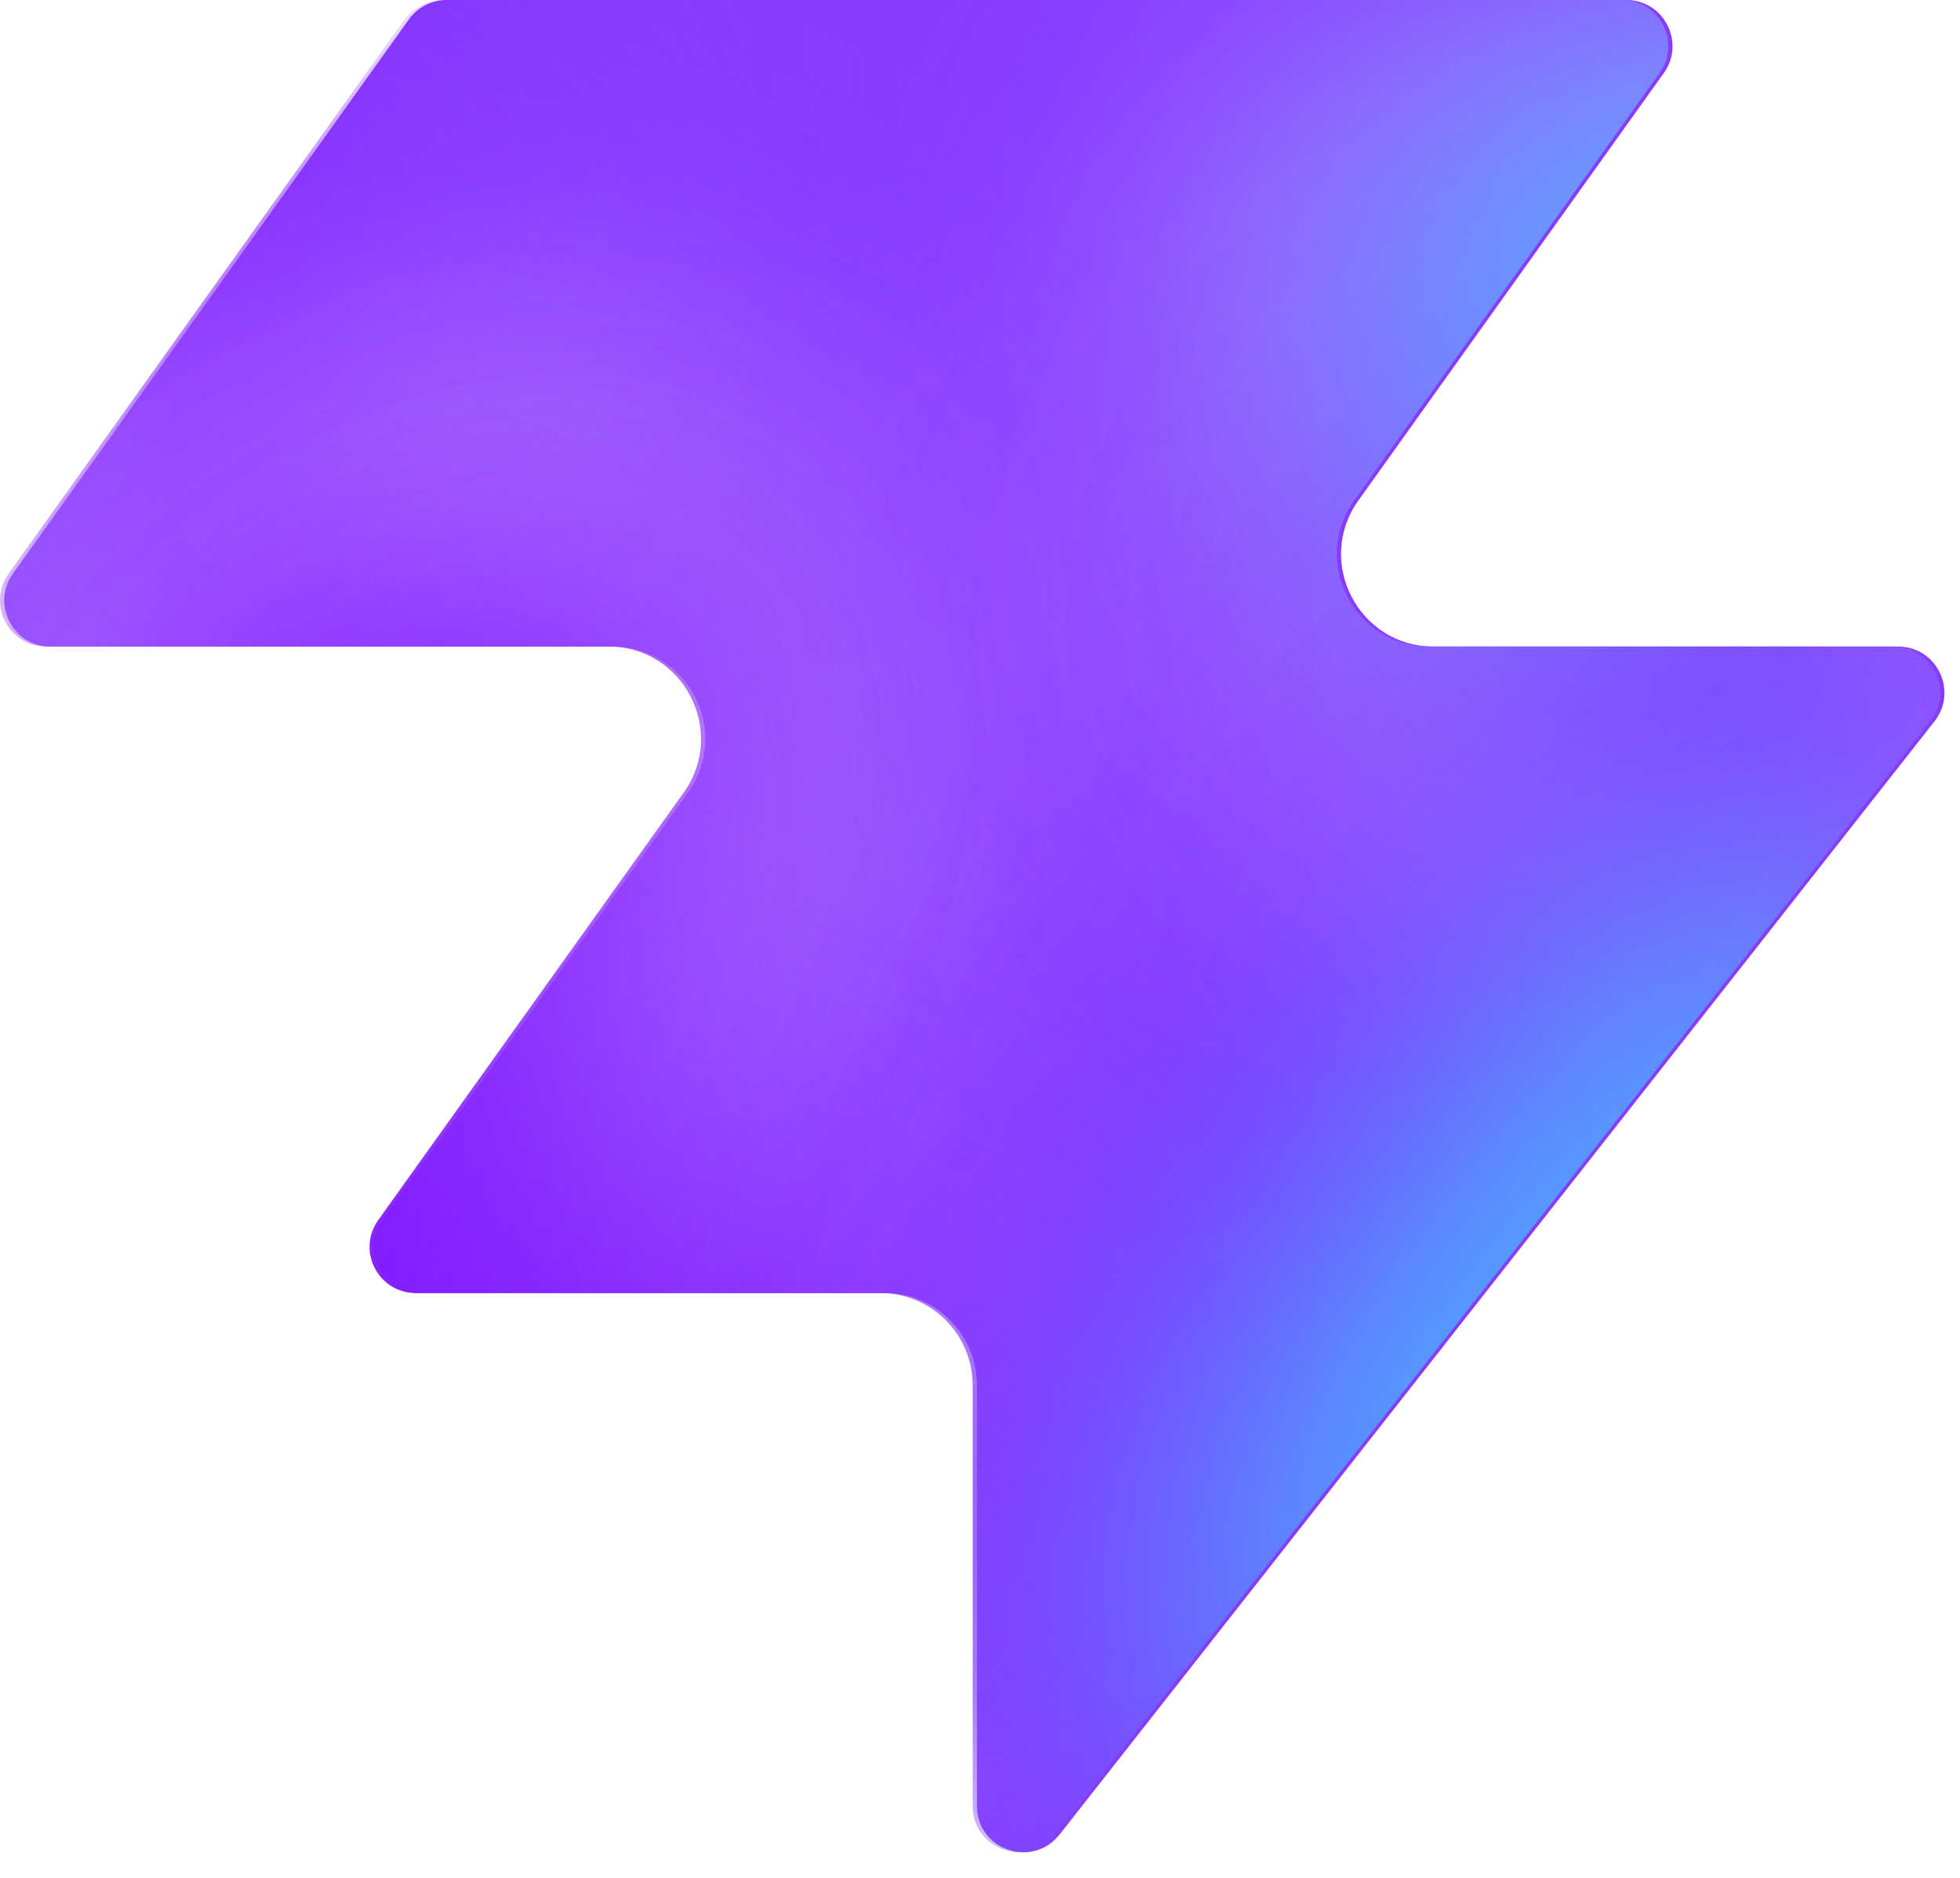
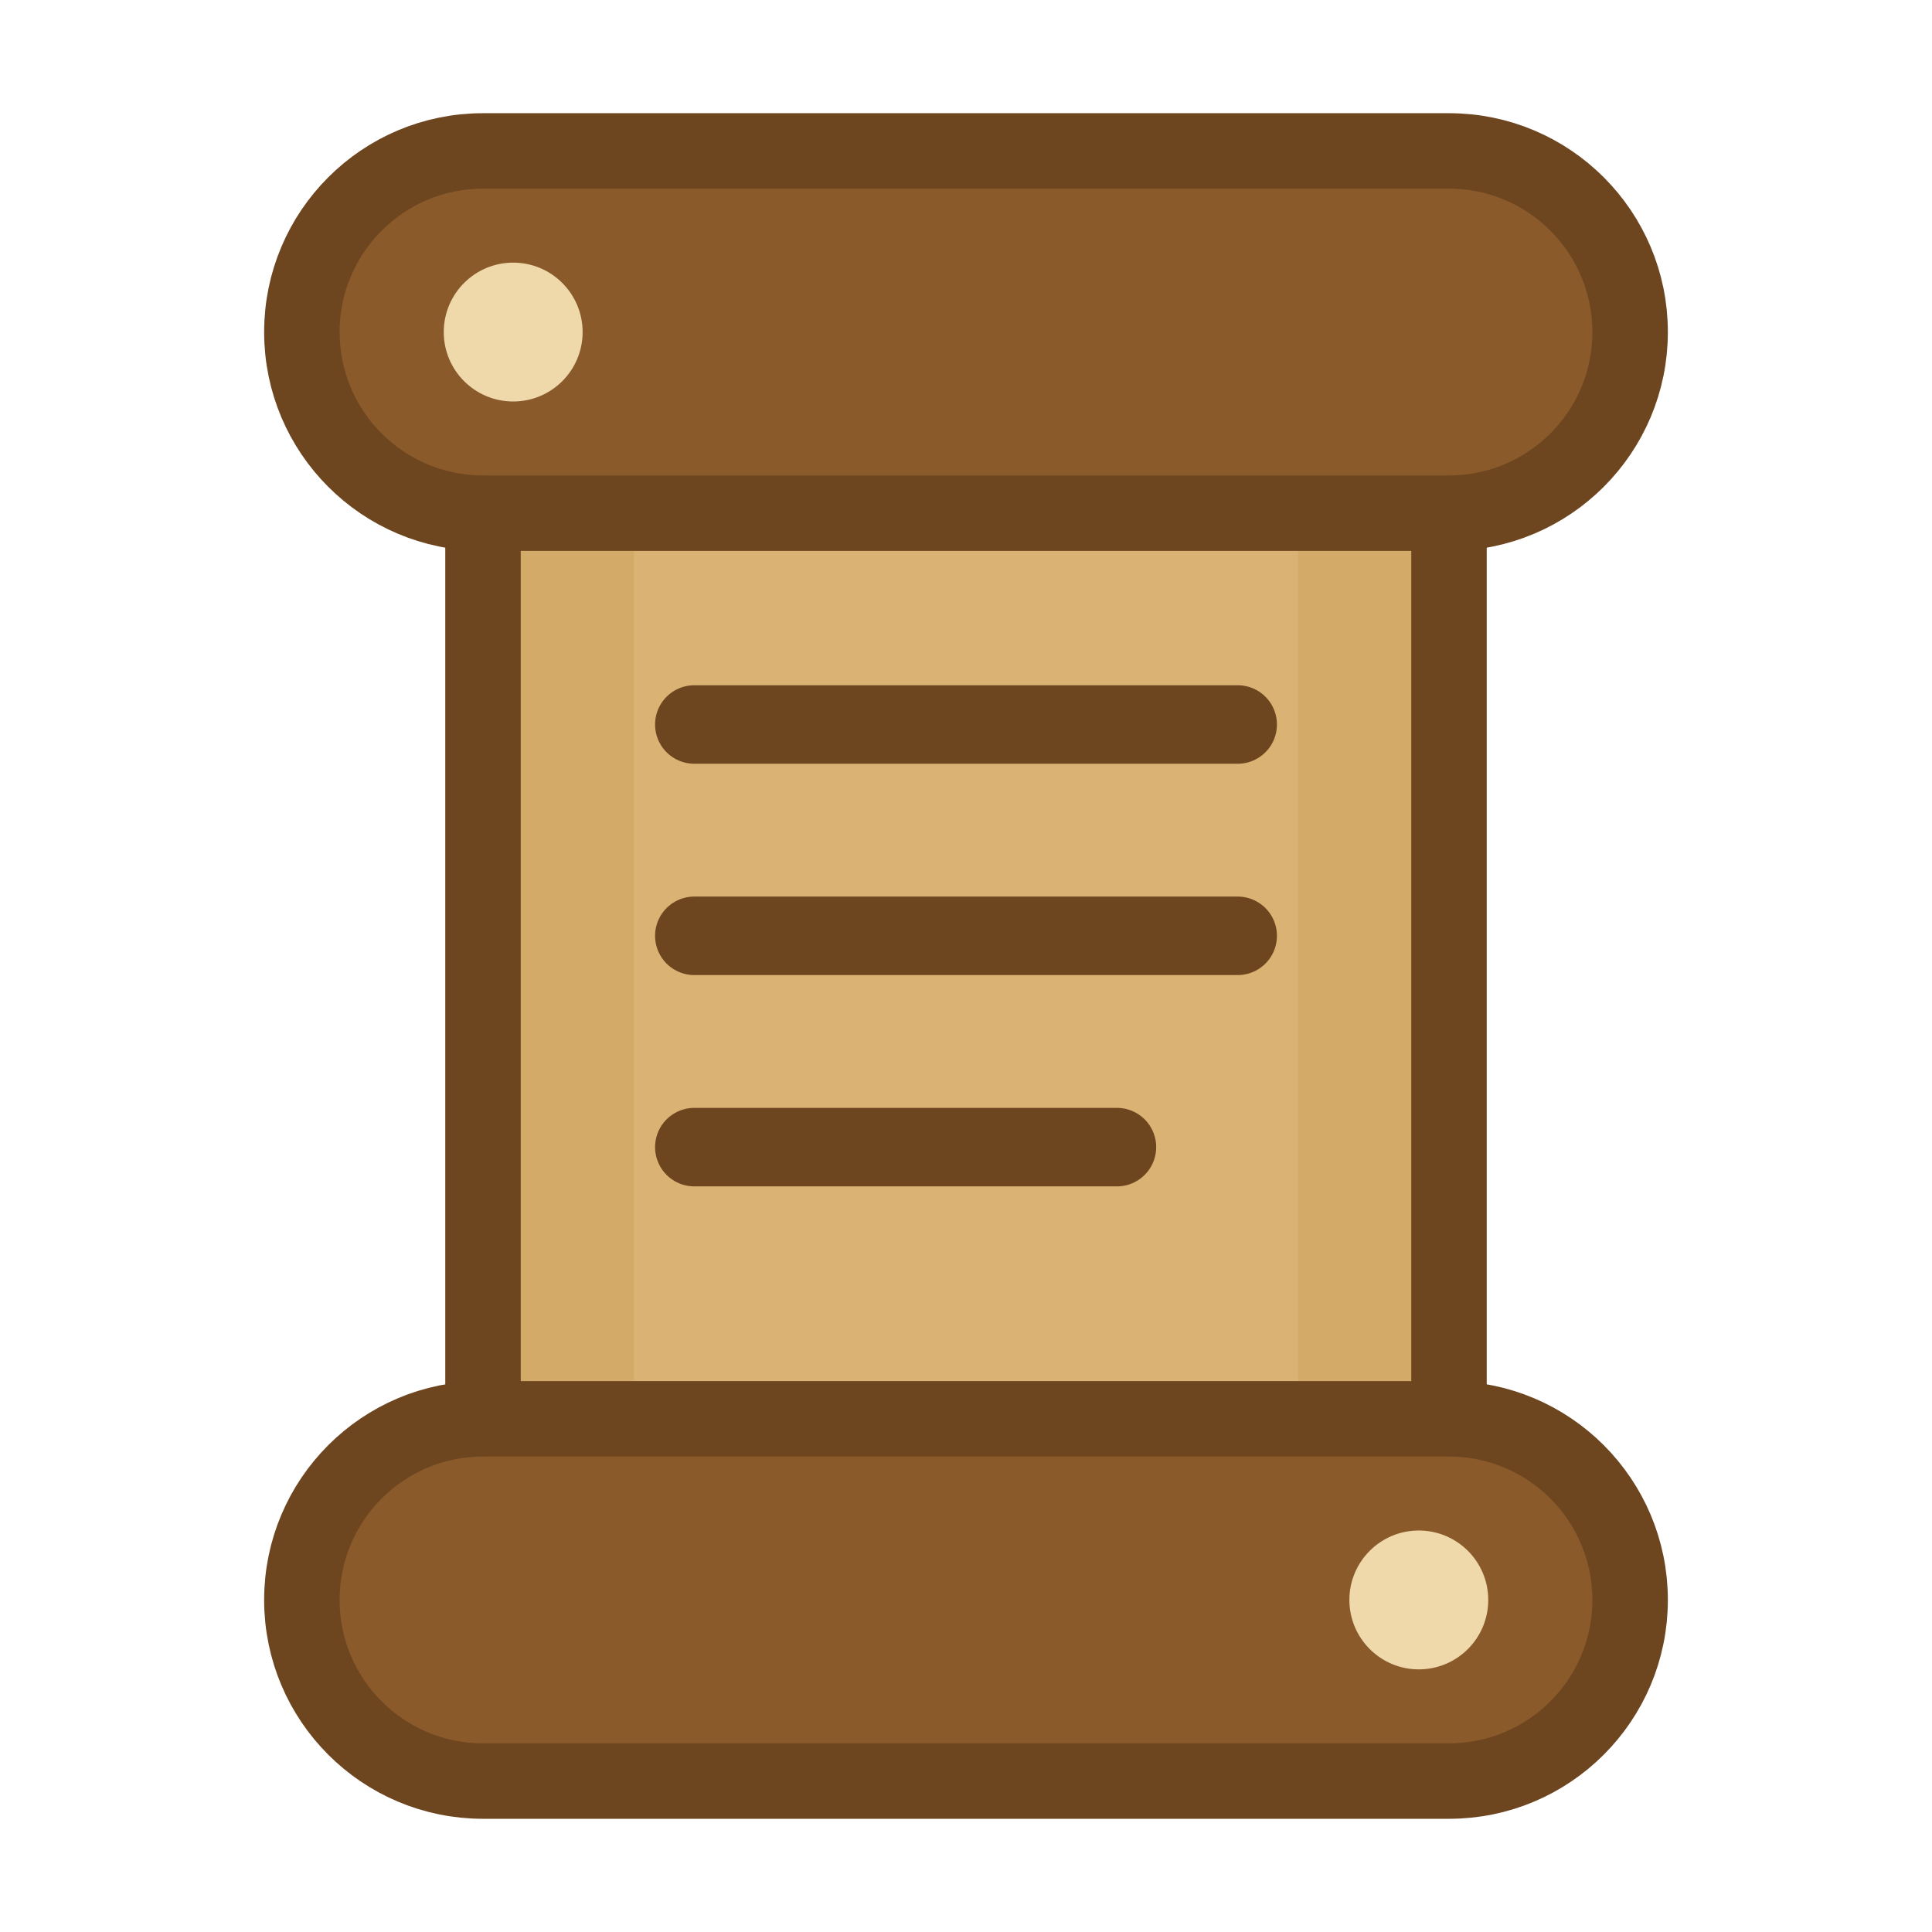
- <svg xmlns="http://www.w3.org/2000/svg" width="48" height="46" fill="none" viewBox="0 0 48 46">
-   <path fill="#863bff" d="M25.946 44.938c-.664.845-2.021.375-2.021-.698V33.937a2.26 2.26 0 0 0-2.262-2.262H10.287c-.92 0-1.456-1.04-.92-1.788l7.48-10.471c1.07-1.497 0-3.578-1.842-3.578H1.237c-.92 0-1.456-1.04-.92-1.788L10.013.474c.214-.297.556-.474.92-.474h28.894c.92 0 1.456 1.04.92 1.788l-7.48 10.471c-1.07 1.498 0 3.579 1.842 3.579h11.377c.943 0 1.473 1.088.89 1.83L25.947 44.94z" style="fill:#863bff;fill:color(display-p3 .525 .23 1);fill-opacity:1" />
-   <mask id="a" width="48" height="46" x="0" y="0" maskUnits="userSpaceOnUse" style="mask-type:alpha">
-     <path fill="#000" d="M25.842 44.938c-.664.844-2.021.375-2.021-.698V33.937a2.26 2.26 0 0 0-2.262-2.262H10.183c-.92 0-1.456-1.04-.92-1.788l7.48-10.471c1.07-1.498 0-3.579-1.842-3.579H1.133c-.92 0-1.456-1.04-.92-1.787L9.91.473c.214-.297.556-.474.92-.474h28.894c.92 0 1.456 1.04.92 1.788l-7.48 10.471c-1.07 1.498 0 3.578 1.842 3.578h11.377c.943 0 1.473 1.088.89 1.832L25.843 44.94z" style="fill:#000;fill-opacity:1" />
-   </mask>
-   <g mask="url(#a)">
-     <g filter="url(#b)">
-       <ellipse cx="5.508" cy="14.704" fill="#ede6ff" rx="5.508" ry="14.704" style="fill:#ede6ff;fill:color(display-p3 .927 .903 1);fill-opacity:1" transform="matrix(.00324 1 1 -.00324 -4.47 31.516)" />
-     </g>
-     <g filter="url(#c)">
-       <ellipse cx="10.399" cy="29.851" fill="#ede6ff" rx="10.399" ry="29.851" style="fill:#ede6ff;fill:color(display-p3 .927 .903 1);fill-opacity:1" transform="matrix(.00324 1 1 -.00324 -39.328 7.883)" />
-     </g>
-     <g filter="url(#d)">
-       <ellipse cx="5.508" cy="30.487" fill="#7e14ff" rx="5.508" ry="30.487" style="fill:#7e14ff;fill:color(display-p3 .492 .077 1);fill-opacity:1" transform="rotate(89.814 -25.913 -14.639)scale(1 -1)" />
-     </g>
-     <g filter="url(#e)">
-       <ellipse cx="5.508" cy="30.599" fill="#7e14ff" rx="5.508" ry="30.599" style="fill:#7e14ff;fill:color(display-p3 .492 .077 1);fill-opacity:1" transform="rotate(89.814 -32.644 -3.334)scale(1 -1)" />
-     </g>
-     <g filter="url(#f)">
-       <ellipse cx="5.508" cy="30.599" fill="#7e14ff" rx="5.508" ry="30.599" style="fill:#7e14ff;fill:color(display-p3 .492 .077 1);fill-opacity:1" transform="matrix(.00324 1 1 -.00324 -34.34 30.47)" />
-     </g>
-     <g filter="url(#g)">
-       <ellipse cx="14.072" cy="22.078" fill="#ede6ff" rx="14.072" ry="22.078" style="fill:#ede6ff;fill:color(display-p3 .927 .903 1);fill-opacity:1" transform="rotate(93.35 24.506 48.493)scale(-1 1)" />
-     </g>
-     <g filter="url(#h)">
-       <ellipse cx="3.47" cy="21.501" fill="#7e14ff" rx="3.47" ry="21.501" style="fill:#7e14ff;fill:color(display-p3 .492 .077 1);fill-opacity:1" transform="rotate(89.009 28.708 47.59)scale(-1 1)" />
-     </g>
-     <g filter="url(#i)">
-       <ellipse cx="3.47" cy="21.501" fill="#7e14ff" rx="3.47" ry="21.501" style="fill:#7e14ff;fill:color(display-p3 .492 .077 1);fill-opacity:1" transform="rotate(89.009 28.708 47.59)scale(-1 1)" />
-     </g>
-     <g filter="url(#j)">
-       <ellipse cx=".387" cy="8.972" fill="#7e14ff" rx="4.407" ry="29.108" style="fill:#7e14ff;fill:color(display-p3 .492 .077 1);fill-opacity:1" transform="rotate(39.51 .387 8.972)" />
-     </g>
-     <g filter="url(#k)">
-       <ellipse cx="47.523" cy="-6.092" fill="#7e14ff" rx="4.407" ry="29.108" style="fill:#7e14ff;fill:color(display-p3 .492 .077 1);fill-opacity:1" transform="rotate(37.892 47.523 -6.092)" />
-     </g>
-     <g filter="url(#l)">
-       <ellipse cx="41.412" cy="6.333" fill="#47bfff" rx="5.971" ry="9.665" style="fill:#47bfff;fill:color(display-p3 .28 .748 1);fill-opacity:1" transform="rotate(37.892 41.412 6.333)" />
-     </g>
-     <g filter="url(#m)">
-       <ellipse cx="-1.879" cy="38.332" fill="#7e14ff" rx="4.407" ry="29.108" style="fill:#7e14ff;fill:color(display-p3 .492 .077 1);fill-opacity:1" transform="rotate(37.892 -1.88 38.332)" />
-     </g>
-     <g filter="url(#n)">
-       <ellipse cx="-1.879" cy="38.332" fill="#7e14ff" rx="4.407" ry="29.108" style="fill:#7e14ff;fill:color(display-p3 .492 .077 1);fill-opacity:1" transform="rotate(37.892 -1.88 38.332)" />
-     </g>
-     <g filter="url(#o)">
-       <ellipse cx="35.651" cy="29.907" fill="#7e14ff" rx="4.407" ry="29.108" style="fill:#7e14ff;fill:color(display-p3 .492 .077 1);fill-opacity:1" transform="rotate(37.892 35.651 29.907)" />
-     </g>
-     <g filter="url(#p)">
-       <ellipse cx="38.418" cy="32.4" fill="#47bfff" rx="5.971" ry="15.297" style="fill:#47bfff;fill:color(display-p3 .28 .748 1);fill-opacity:1" transform="rotate(37.892 38.418 32.4)" />
-     </g>
+ <svg xmlns="http://www.w3.org/2000/svg" viewBox="0 0 64 64" fill="none">
+   <rect x="16" y="11" width="32" height="42" fill="#d9b274" />
+   <rect x="16" y="11" width="5" height="42" fill="#cda45f" opacity="0.55" />
+   <rect x="43" y="11" width="5" height="42" fill="#cda45f" opacity="0.55" />
+   <path d="M16 16 V48 M48 16 V48" stroke="#6d451f" stroke-width="2.5" stroke-linecap="round" />
+   <g stroke="#6d451f" stroke-width="2.6" stroke-linecap="round">
+     <path d="M23 24 H41" />
+     <path d="M23 31 H41" />
+     <path d="M23 38 H37" />
  </g>
-   <defs>
-     <filter id="b" width="60.045" height="41.654" x="-19.77" y="16.149" color-interpolation-filters="sRGB" filterUnits="userSpaceOnUse">
-       <feFlood flood-opacity="0" result="BackgroundImageFix" />
-       <feBlend in="SourceGraphic" in2="BackgroundImageFix" result="shape" />
-       <feGaussianBlur result="effect1_foregroundBlur_2002_17158" stdDeviation="7.659" />
-     </filter>
-     <filter id="c" width="90.34" height="51.437" x="-54.613" y="-7.533" color-interpolation-filters="sRGB" filterUnits="userSpaceOnUse">
-       <feFlood flood-opacity="0" result="BackgroundImageFix" />
-       <feBlend in="SourceGraphic" in2="BackgroundImageFix" result="shape" />
-       <feGaussianBlur result="effect1_foregroundBlur_2002_17158" stdDeviation="7.659" />
-     </filter>
-     <filter id="d" width="79.355" height="29.4" x="-49.64" y="2.03" color-interpolation-filters="sRGB" filterUnits="userSpaceOnUse">
-       <feFlood flood-opacity="0" result="BackgroundImageFix" />
-       <feBlend in="SourceGraphic" in2="BackgroundImageFix" result="shape" />
-       <feGaussianBlur result="effect1_foregroundBlur_2002_17158" stdDeviation="4.596" />
-     </filter>
-     <filter id="e" width="79.579" height="29.4" x="-45.045" y="20.029" color-interpolation-filters="sRGB" filterUnits="userSpaceOnUse">
-       <feFlood flood-opacity="0" result="BackgroundImageFix" />
-       <feBlend in="SourceGraphic" in2="BackgroundImageFix" result="shape" />
-       <feGaussianBlur result="effect1_foregroundBlur_2002_17158" stdDeviation="4.596" />
-     </filter>
-     <filter id="f" width="79.579" height="29.4" x="-43.513" y="21.178" color-interpolation-filters="sRGB" filterUnits="userSpaceOnUse">
-       <feFlood flood-opacity="0" result="BackgroundImageFix" />
-       <feBlend in="SourceGraphic" in2="BackgroundImageFix" result="shape" />
-       <feGaussianBlur result="effect1_foregroundBlur_2002_17158" stdDeviation="4.596" />
-     </filter>
-     <filter id="g" width="74.749" height="58.852" x="15.756" y="-17.901" color-interpolation-filters="sRGB" filterUnits="userSpaceOnUse">
-       <feFlood flood-opacity="0" result="BackgroundImageFix" />
-       <feBlend in="SourceGraphic" in2="BackgroundImageFix" result="shape" />
-       <feGaussianBlur result="effect1_foregroundBlur_2002_17158" stdDeviation="7.659" />
-     </filter>
-     <filter id="h" width="61.377" height="25.362" x="23.548" y="2.284" color-interpolation-filters="sRGB" filterUnits="userSpaceOnUse">
-       <feFlood flood-opacity="0" result="BackgroundImageFix" />
-       <feBlend in="SourceGraphic" in2="BackgroundImageFix" result="shape" />
-       <feGaussianBlur result="effect1_foregroundBlur_2002_17158" stdDeviation="4.596" />
-     </filter>
-     <filter id="i" width="61.377" height="25.362" x="23.548" y="2.284" color-interpolation-filters="sRGB" filterUnits="userSpaceOnUse">
-       <feFlood flood-opacity="0" result="BackgroundImageFix" />
-       <feBlend in="SourceGraphic" in2="BackgroundImageFix" result="shape" />
-       <feGaussianBlur result="effect1_foregroundBlur_2002_17158" stdDeviation="4.596" />
-     </filter>
-     <filter id="j" width="56.045" height="63.649" x="-27.636" y="-22.853" color-interpolation-filters="sRGB" filterUnits="userSpaceOnUse">
-       <feFlood flood-opacity="0" result="BackgroundImageFix" />
-       <feBlend in="SourceGraphic" in2="BackgroundImageFix" result="shape" />
-       <feGaussianBlur result="effect1_foregroundBlur_2002_17158" stdDeviation="4.596" />
-     </filter>
-     <filter id="k" width="54.814" height="64.646" x="20.116" y="-38.415" color-interpolation-filters="sRGB" filterUnits="userSpaceOnUse">
-       <feFlood flood-opacity="0" result="BackgroundImageFix" />
-       <feBlend in="SourceGraphic" in2="BackgroundImageFix" result="shape" />
-       <feGaussianBlur result="effect1_foregroundBlur_2002_17158" stdDeviation="4.596" />
-     </filter>
-     <filter id="l" width="33.541" height="35.313" x="24.641" y="-11.323" color-interpolation-filters="sRGB" filterUnits="userSpaceOnUse">
-       <feFlood flood-opacity="0" result="BackgroundImageFix" />
-       <feBlend in="SourceGraphic" in2="BackgroundImageFix" result="shape" />
-       <feGaussianBlur result="effect1_foregroundBlur_2002_17158" stdDeviation="4.596" />
-     </filter>
-     <filter id="m" width="54.814" height="64.646" x="-29.286" y="6.009" color-interpolation-filters="sRGB" filterUnits="userSpaceOnUse">
-       <feFlood flood-opacity="0" result="BackgroundImageFix" />
-       <feBlend in="SourceGraphic" in2="BackgroundImageFix" result="shape" />
-       <feGaussianBlur result="effect1_foregroundBlur_2002_17158" stdDeviation="4.596" />
-     </filter>
-     <filter id="n" width="54.814" height="64.646" x="-29.286" y="6.009" color-interpolation-filters="sRGB" filterUnits="userSpaceOnUse">
-       <feFlood flood-opacity="0" result="BackgroundImageFix" />
-       <feBlend in="SourceGraphic" in2="BackgroundImageFix" result="shape" />
-       <feGaussianBlur result="effect1_foregroundBlur_2002_17158" stdDeviation="4.596" />
-     </filter>
-     <filter id="o" width="54.814" height="64.646" x="8.244" y="-2.416" color-interpolation-filters="sRGB" filterUnits="userSpaceOnUse">
-       <feFlood flood-opacity="0" result="BackgroundImageFix" />
-       <feBlend in="SourceGraphic" in2="BackgroundImageFix" result="shape" />
-       <feGaussianBlur result="effect1_foregroundBlur_2002_17158" stdDeviation="4.596" />
-     </filter>
-     <filter id="p" width="39.409" height="43.623" x="18.713" y="10.588" color-interpolation-filters="sRGB" filterUnits="userSpaceOnUse">
-       <feFlood flood-opacity="0" result="BackgroundImageFix" />
-       <feBlend in="SourceGraphic" in2="BackgroundImageFix" result="shape" />
-       <feGaussianBlur result="effect1_foregroundBlur_2002_17158" stdDeviation="4.596" />
-     </filter>
-   </defs>
+   <rect x="10" y="5" width="44" height="12" rx="6" fill="#8a5a2b" stroke="#6d451f" stroke-width="2.5" />
+   <circle cx="17" cy="11" r="2.3" fill="#efd9ab" />
+   <rect x="10" y="47" width="44" height="12" rx="6" fill="#8a5a2b" stroke="#6d451f" stroke-width="2.5" />
+   <circle cx="47" cy="53" r="2.3" fill="#efd9ab" />
</svg>
